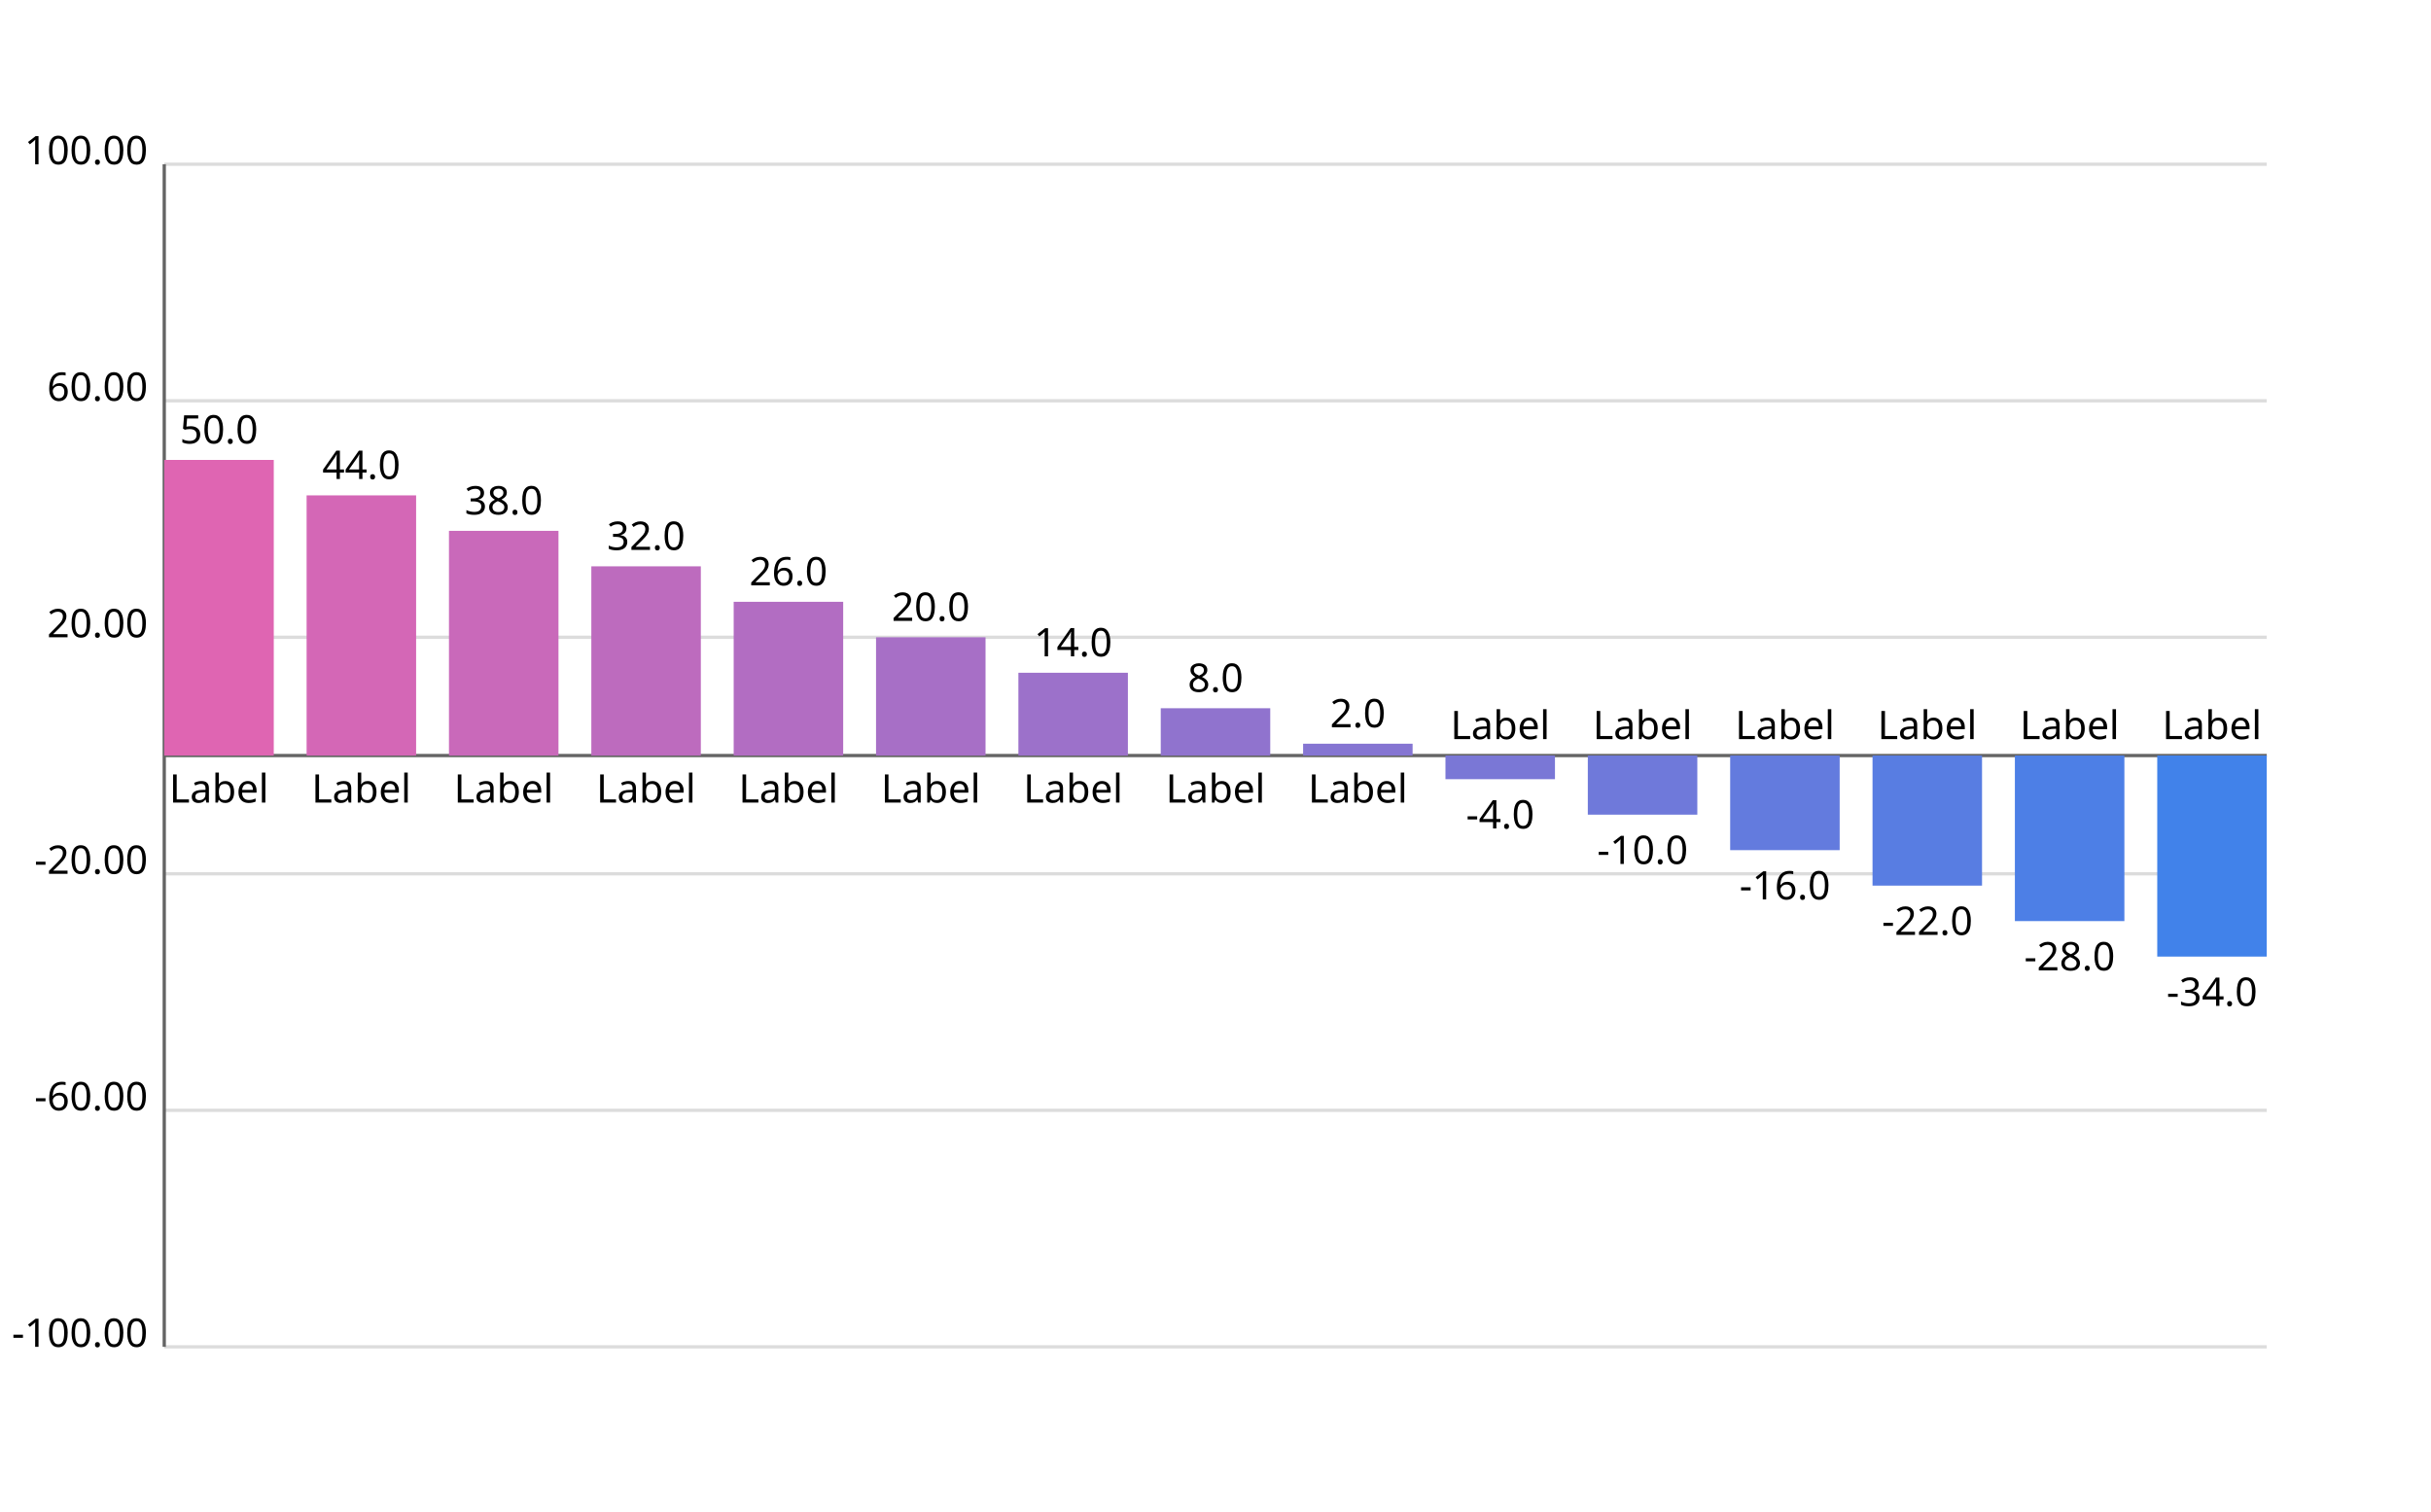
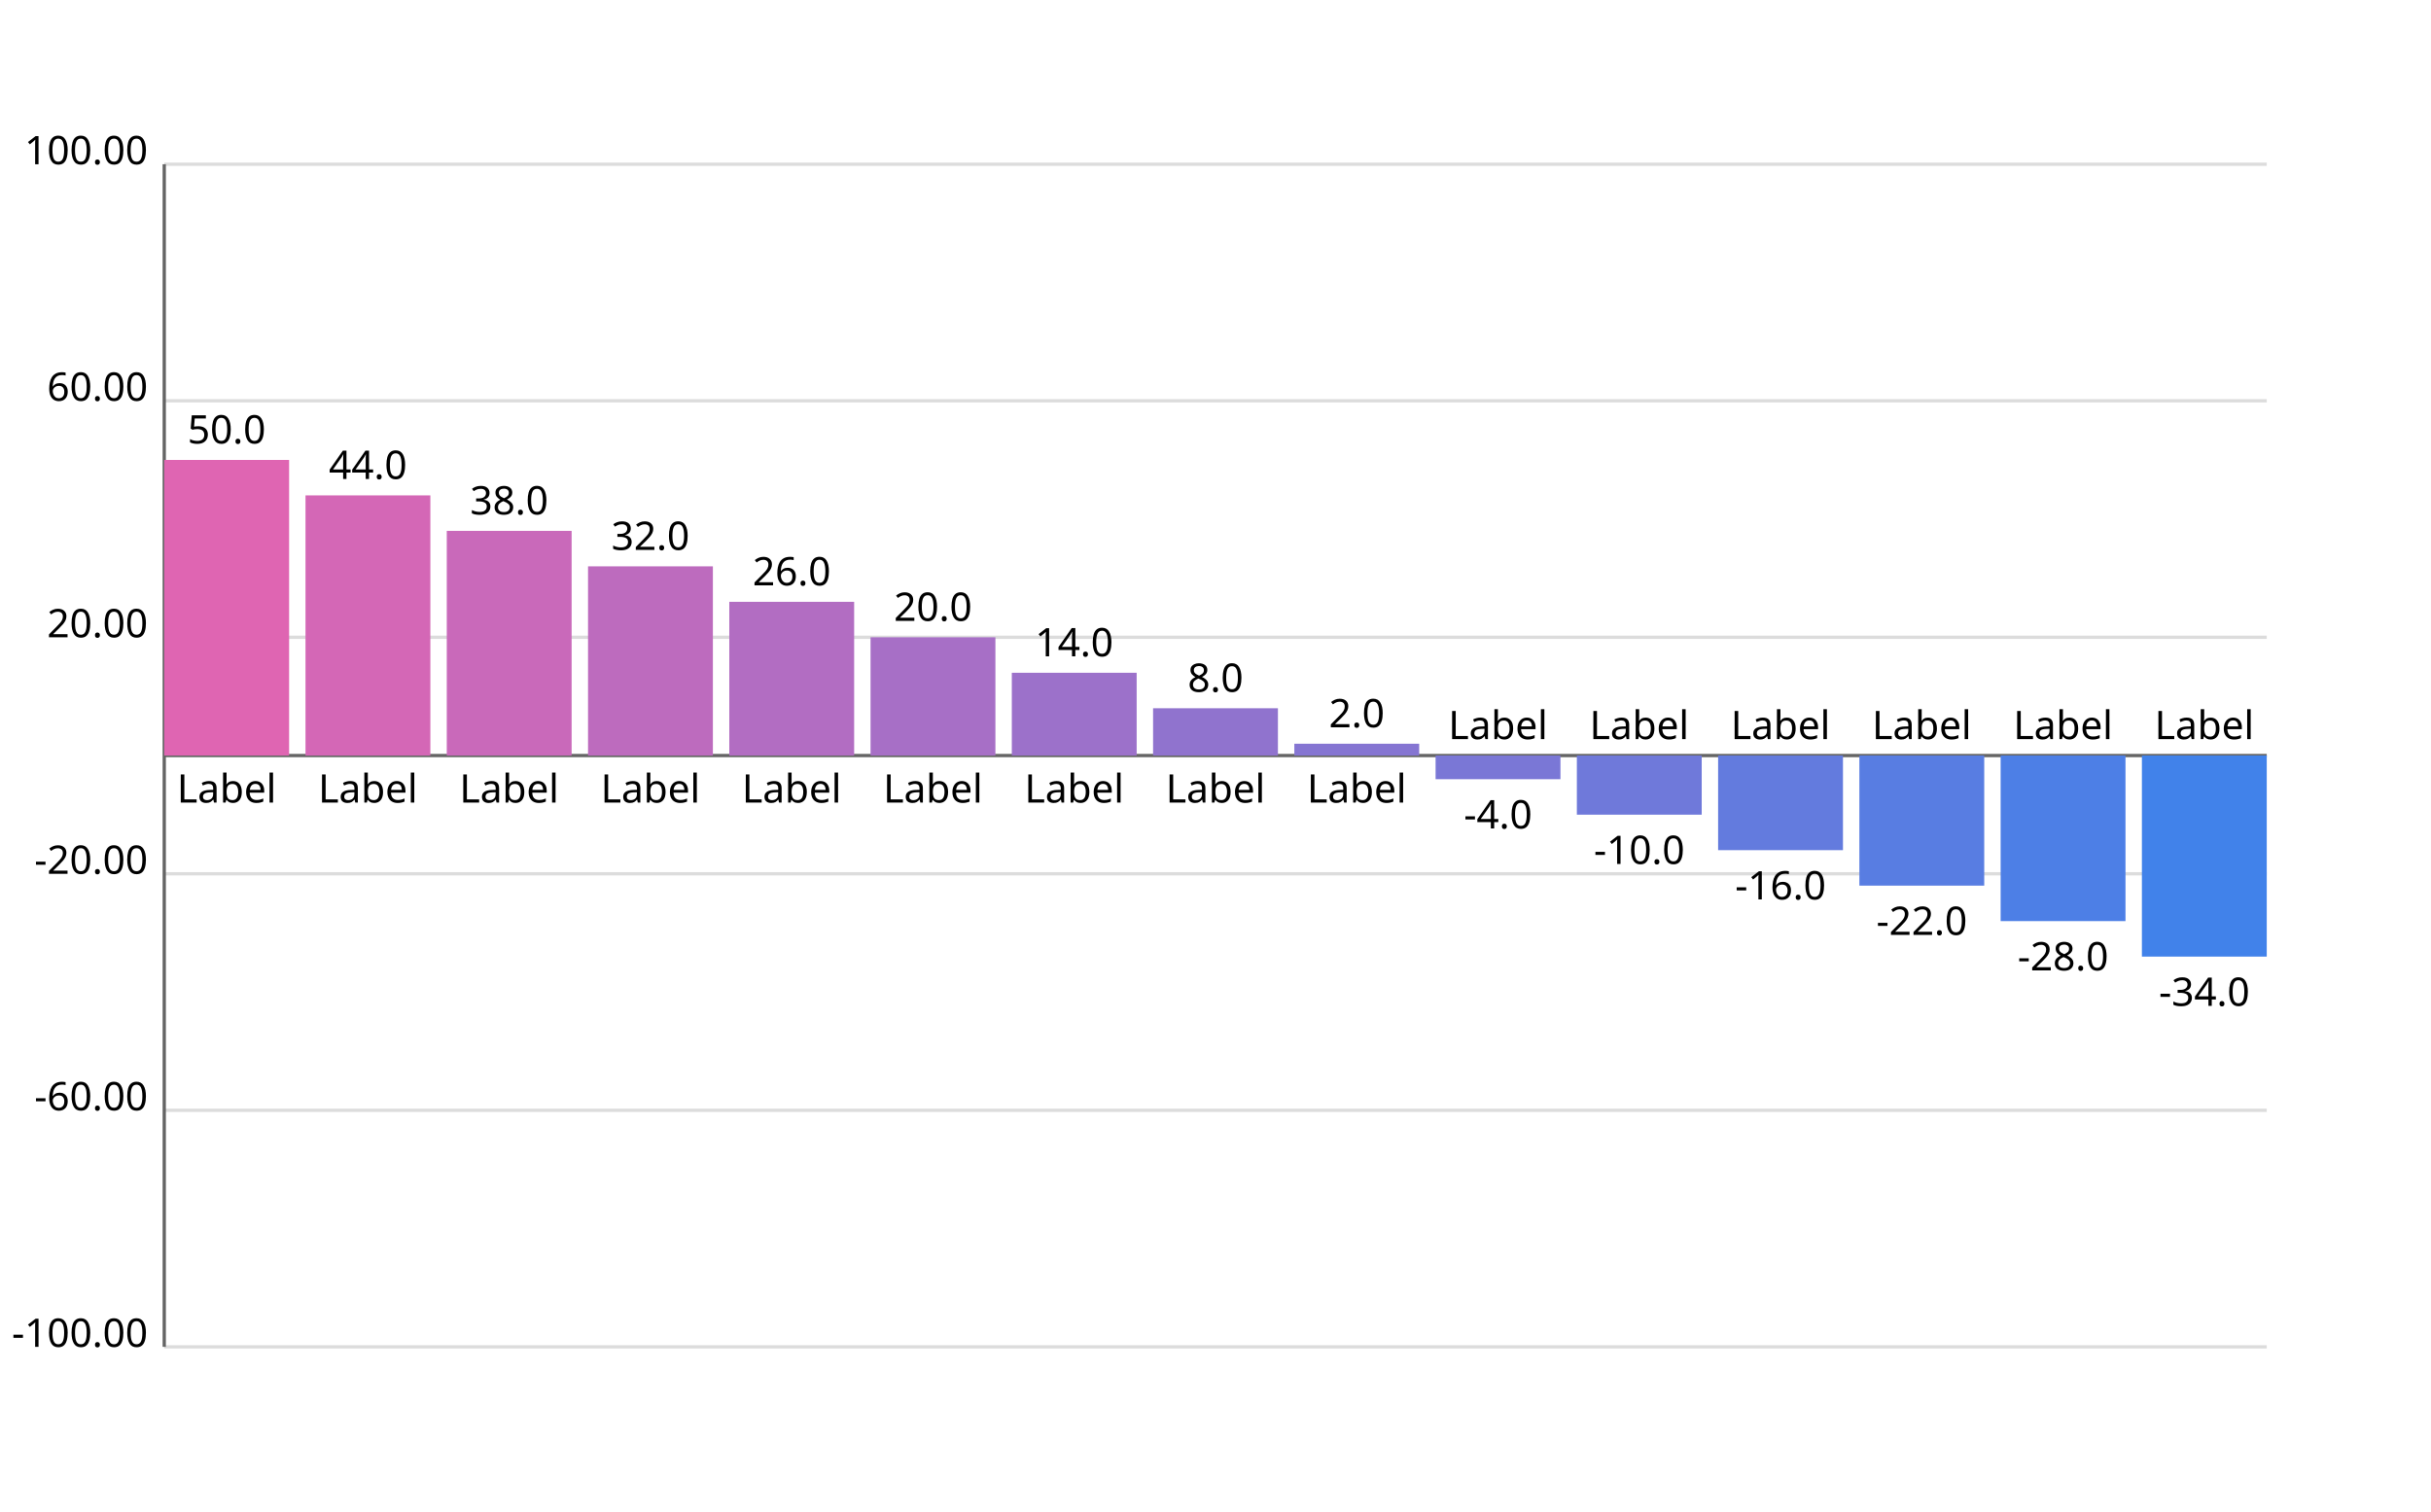
<svg xmlns="http://www.w3.org/2000/svg" style="font-family: sans-serif;" version="1.1" viewBox="0 0 740 460" stroke-width="1">
  <defs>
    <clipPath id="fuckyou">
      <rect x="50" y="50" width="640" height="360" />
    </clipPath>
  </defs>
  <g stroke="#dcdcdc">
    <line x1="50" y1="410" x2="690" y2="410" />
    <line x1="50" y1="338" x2="690" y2="338" />
    <line x1="50" y1="266" x2="690" y2="266" />
    <line x1="50" y1="194" x2="690" y2="194" />
    <line x1="50" y1="122" x2="690" y2="122" />
    <line x1="50" y1="50" x2="690" y2="50" />
  </g>
  <g text-anchor="end" font-size="12">
    <text x="45" y="410">  -100.00</text>
    <text x="45" y="338">   -60.00</text>
    <text x="45" y="266">   -20.00</text>
    <text x="45" y="194">    20.00</text>
    <text x="45" y="122">    60.00</text>
    <text x="45" y="50">   100.00</text>
  </g>
  <g stroke="#646464">
    <line x1="50" y1="50" x2="50" y2="410" />
    <line x1="50" y1="230" x2="690" y2="230" />
  </g>
  <g text-anchor="middle" font-size="12">
    <g clip-path="url(#fuckyou)">
-       <rect fill="#df65b2" x="50" y="140" width="33.333" height="90" />
-       <text x="66.667" y="135">     50.0</text>
-       <rect fill="#d467b6" x="93.333" y="150.8" width="33.333" height="79.2" />
-       <text x="110" y="145.8">     44.0</text>
-       <rect fill="#c969ba" x="136.667" y="161.6" width="33.333" height="68.4" />
-       <text x="153.333" y="156.6">     38.0</text>
-       <rect fill="#bd6bbe" x="180" y="172.4" width="33.333" height="57.6" />
-       <text x="196.667" y="167.4">     32.0</text>
-       <rect fill="#b26dc2" x="223.333" y="183.2" width="33.333" height="46.8" />
-       <text x="240" y="178.2">     26.0</text>
-       <rect fill="#a76fc6" x="266.667" y="194" width="33.333" height="36" />
-       <text x="283.333" y="189">     20.0</text>
-       <rect fill="#9c71ca" x="310" y="204.8" width="33.333" height="25.2" />
-       <text x="326.667" y="199.8">     14.0</text>
-       <rect fill="#9073ce" x="353.333" y="215.6" width="33.333" height="14.4" />
+       <rect fill="#df65b2" x="50" y="140" width="38" height="90" />
+       <text x="69" y="135">     50.0</text>
+       <rect fill="#d467b6" x="93" y="150.8" width="38" height="79.2" />
+       <text x="112" y="145.8">     44.0</text>
+       <rect fill="#c969ba" x="136" y="161.6" width="38" height="68.4" />
+       <text x="155" y="156.6">     38.0</text>
+       <rect fill="#bd6bbe" x="179" y="172.4" width="38" height="57.6" />
+       <text x="198" y="167.4">     32.0</text>
+       <rect fill="#b26dc2" x="222" y="183.2" width="38" height="46.8" />
+       <text x="241" y="178.2">     26.0</text>
+       <rect fill="#a76fc6" x="265" y="194" width="38" height="36" />
+       <text x="284" y="189">     20.0</text>
+       <rect fill="#9c71ca" x="308" y="204.8" width="38" height="25.2" />
+       <text x="327" y="199.8">     14.0</text>
+       <rect fill="#9073ce" x="351" y="215.6" width="38" height="14.4" />
      <text x="370" y="210.6">      8.0</text>
-       <rect fill="#8575d2" x="396.667" y="226.4" width="33.333" height=" 3.6" />
-       <text x="413.333" y="221.4">      2.0</text>
-       <rect fill="#7a77d6" x="440" y="230" width="33.333" height=" 7.2" />
-       <text x="456.667" y="252.2">     -4.0</text>
-       <rect fill="#6f79da" x="483.333" y="230" width="33.333" height="18" />
-       <text x="500" y="263">    -10.0</text>
-       <rect fill="#637bde" x="526.667" y="230" width="33.333" height="28.8" />
-       <text x="543.333" y="273.8">    -16.0</text>
-       <rect fill="#587de2" x="570" y="230" width="33.333" height="39.6" />
-       <text x="586.667" y="284.6">    -22.0</text>
-       <rect fill="#4d7fe6" x="613.333" y="230" width="33.333" height="50.4" />
-       <text x="630" y="295.4">    -28.0</text>
-       <rect fill="#4182ea" x="656.667" y="230" width="33.333" height="61.2" />
-       <text x="673.333" y="306.2">    -34.0</text>
+       <rect fill="#8575d2" x="394" y="226.4" width="38" height=" 3.6" />
+       <text x="413" y="221.4">      2.0</text>
+       <rect fill="#7a77d6" x="437" y="230" width="38" height=" 7.2" />
+       <text x="456" y="252.2">     -4.0</text>
+       <rect fill="#6f79da" x="480" y="230" width="38" height="18" />
+       <text x="499" y="263">    -10.0</text>
+       <rect fill="#637bde" x="523" y="230" width="38" height="28.8" />
+       <text x="542" y="273.8">    -16.0</text>
+       <rect fill="#587de2" x="566" y="230" width="38" height="39.6" />
+       <text x="585" y="284.6">    -22.0</text>
+       <rect fill="#4d7fe6" x="609" y="230" width="38" height="50.4" />
+       <text x="628" y="295.4">    -28.0</text>
+       <rect fill="#4182ea" x="652" y="230" width="38" height="61.2" />
+       <text x="671" y="306.2">    -34.0</text>
    </g>
    <g dominant-baseline="hanging">
-       <text x="66.667" y="235">Label</text>
-       <text x="110" y="235">Label</text>
-       <text x="153.333" y="235">Label</text>
-       <text x="196.667" y="235">Label</text>
-       <text x="240" y="235">Label</text>
-       <text x="283.333" y="235">Label</text>
-       <text x="326.667" y="235">Label</text>
+       <text x="69" y="235">Label</text>
+       <text x="112" y="235">Label</text>
+       <text x="155" y="235">Label</text>
+       <text x="198" y="235">Label</text>
+       <text x="241" y="235">Label</text>
+       <text x="284" y="235">Label</text>
+       <text x="327" y="235">Label</text>
      <text x="370" y="235">Label</text>
-       <text x="413.333" y="235">Label</text>
+       <text x="413" y="235">Label</text>
    </g>
    <g>
-       <text x="456.667" y="225">Label</text>
-       <text x="500" y="225">Label</text>
-       <text x="543.333" y="225">Label</text>
-       <text x="586.667" y="225">Label</text>
-       <text x="630" y="225">Label</text>
-       <text x="673.333" y="225">Label</text>
+       <text x="456" y="225">Label</text>
+       <text x="499" y="225">Label</text>
+       <text x="542" y="225">Label</text>
+       <text x="585" y="225">Label</text>
+       <text x="628" y="225">Label</text>
+       <text x="671" y="225">Label</text>
    </g>
  </g>
</svg>
